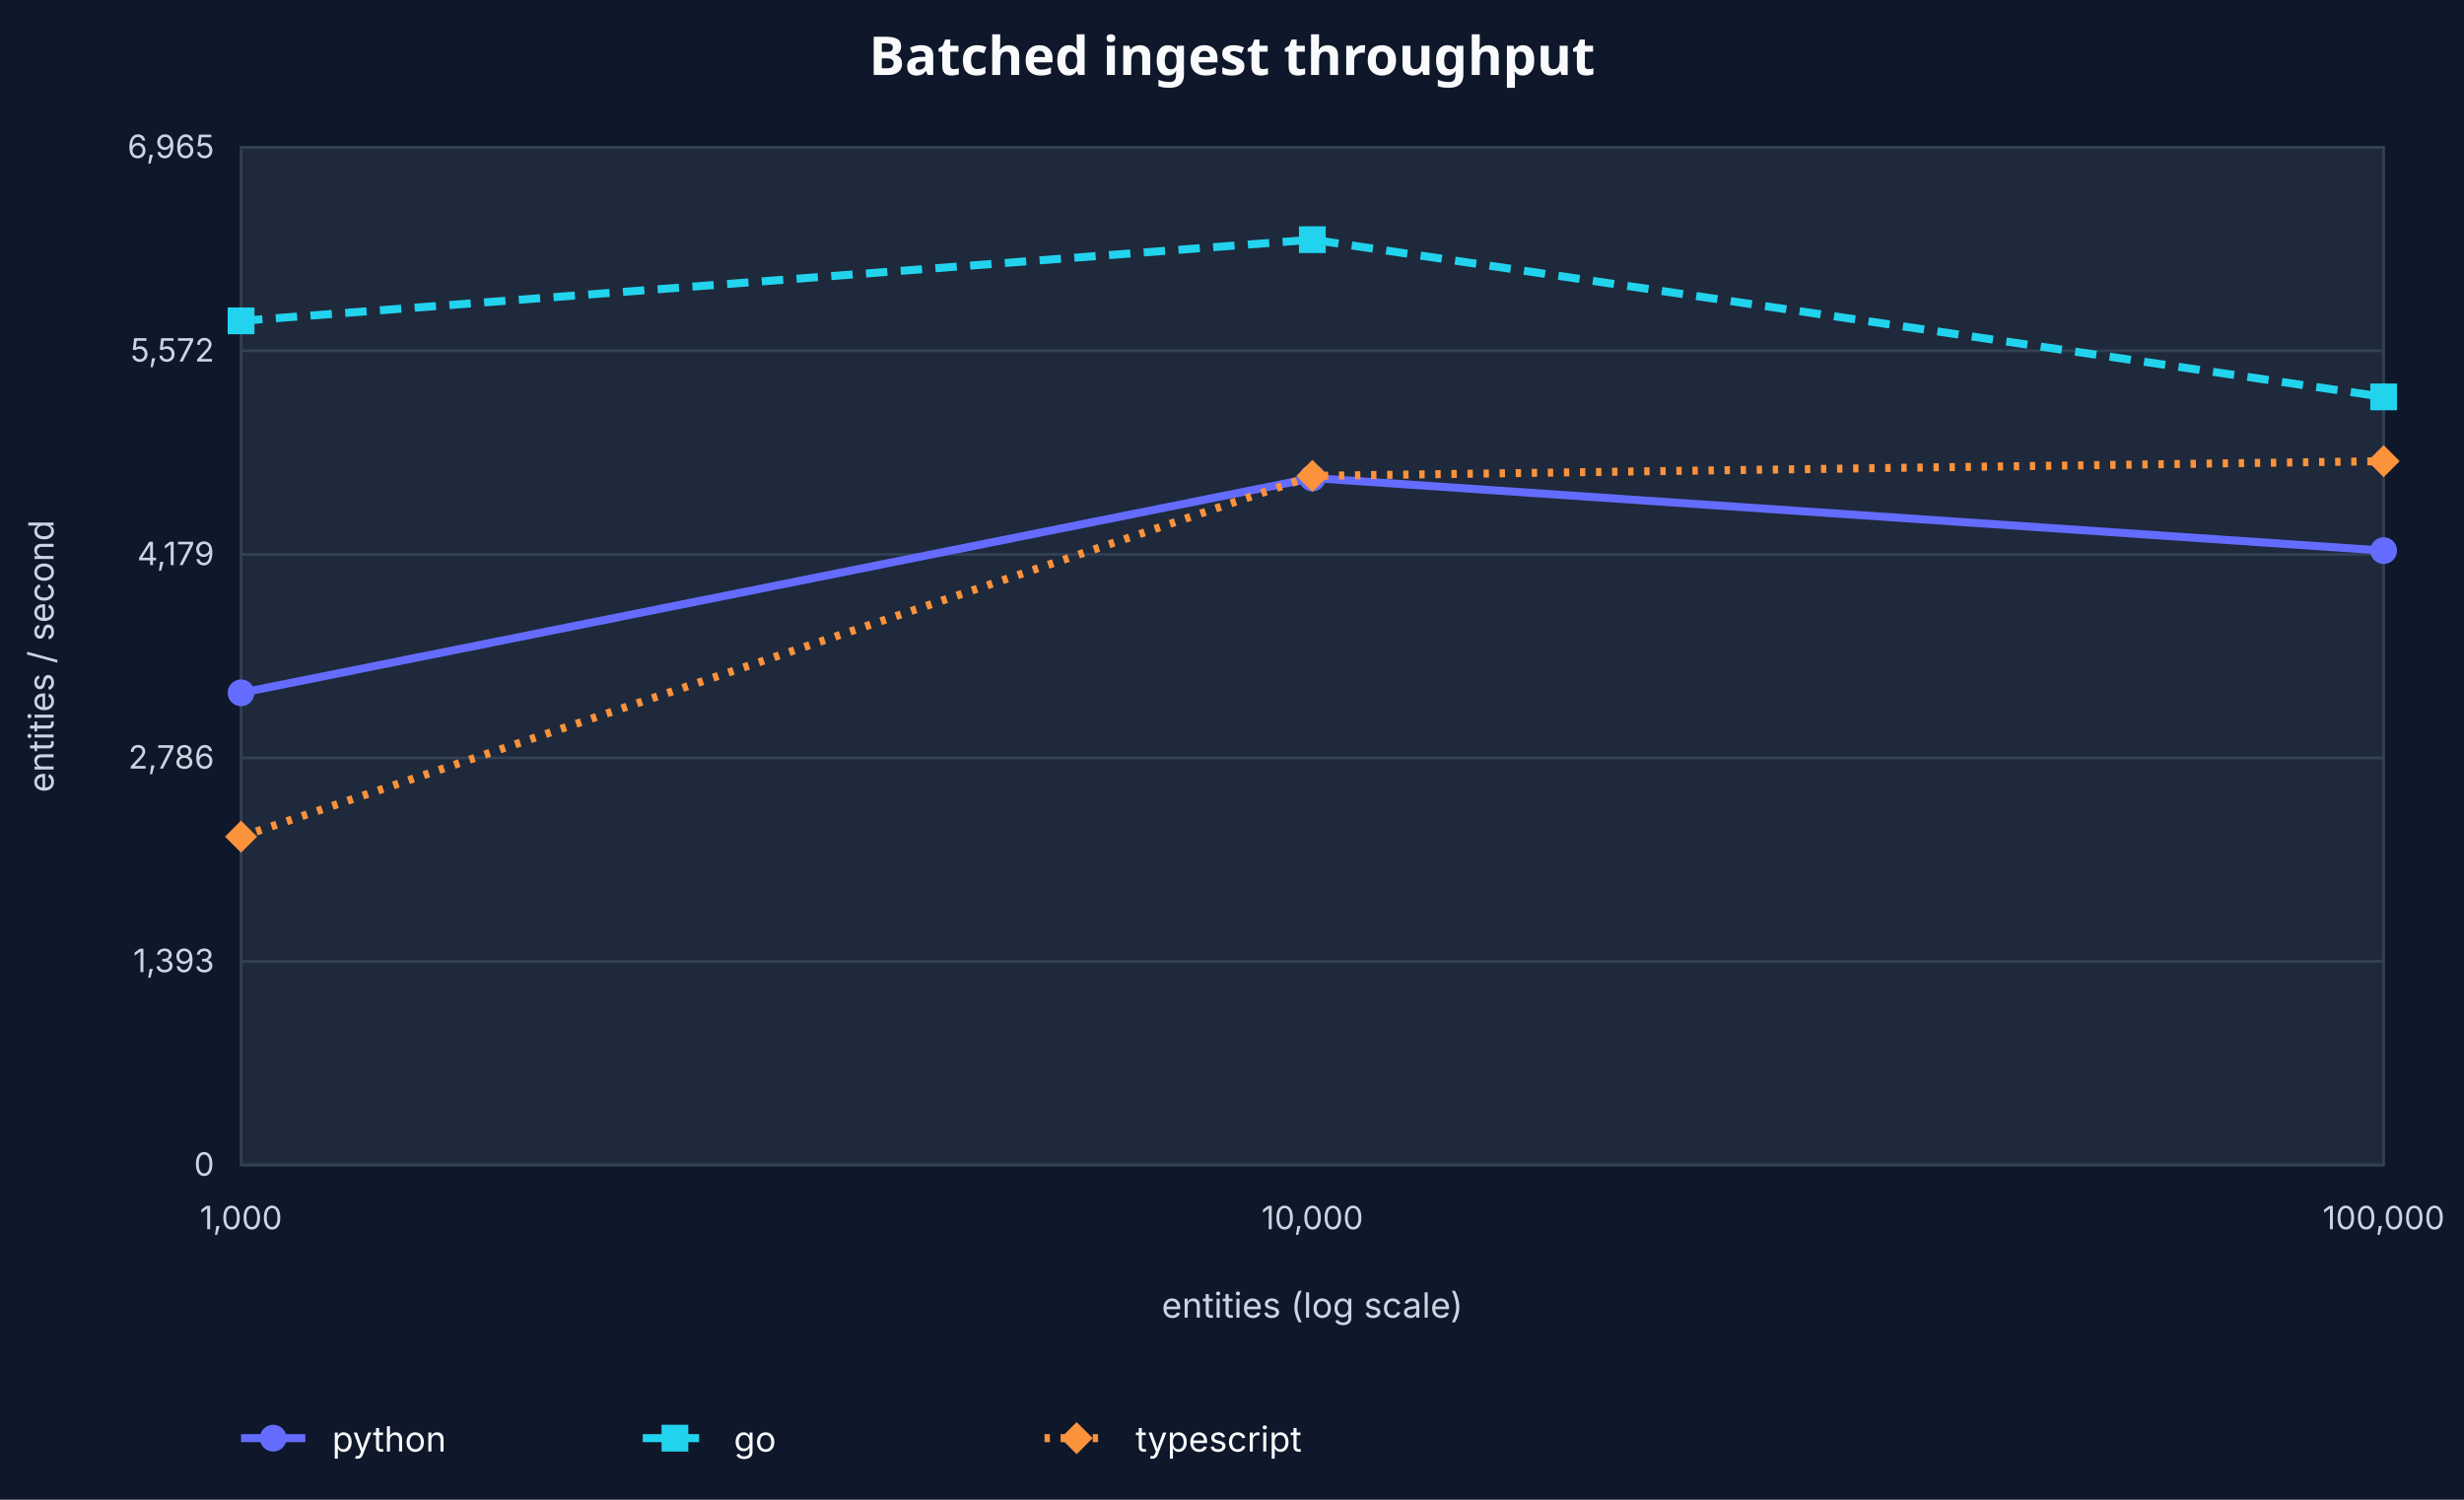
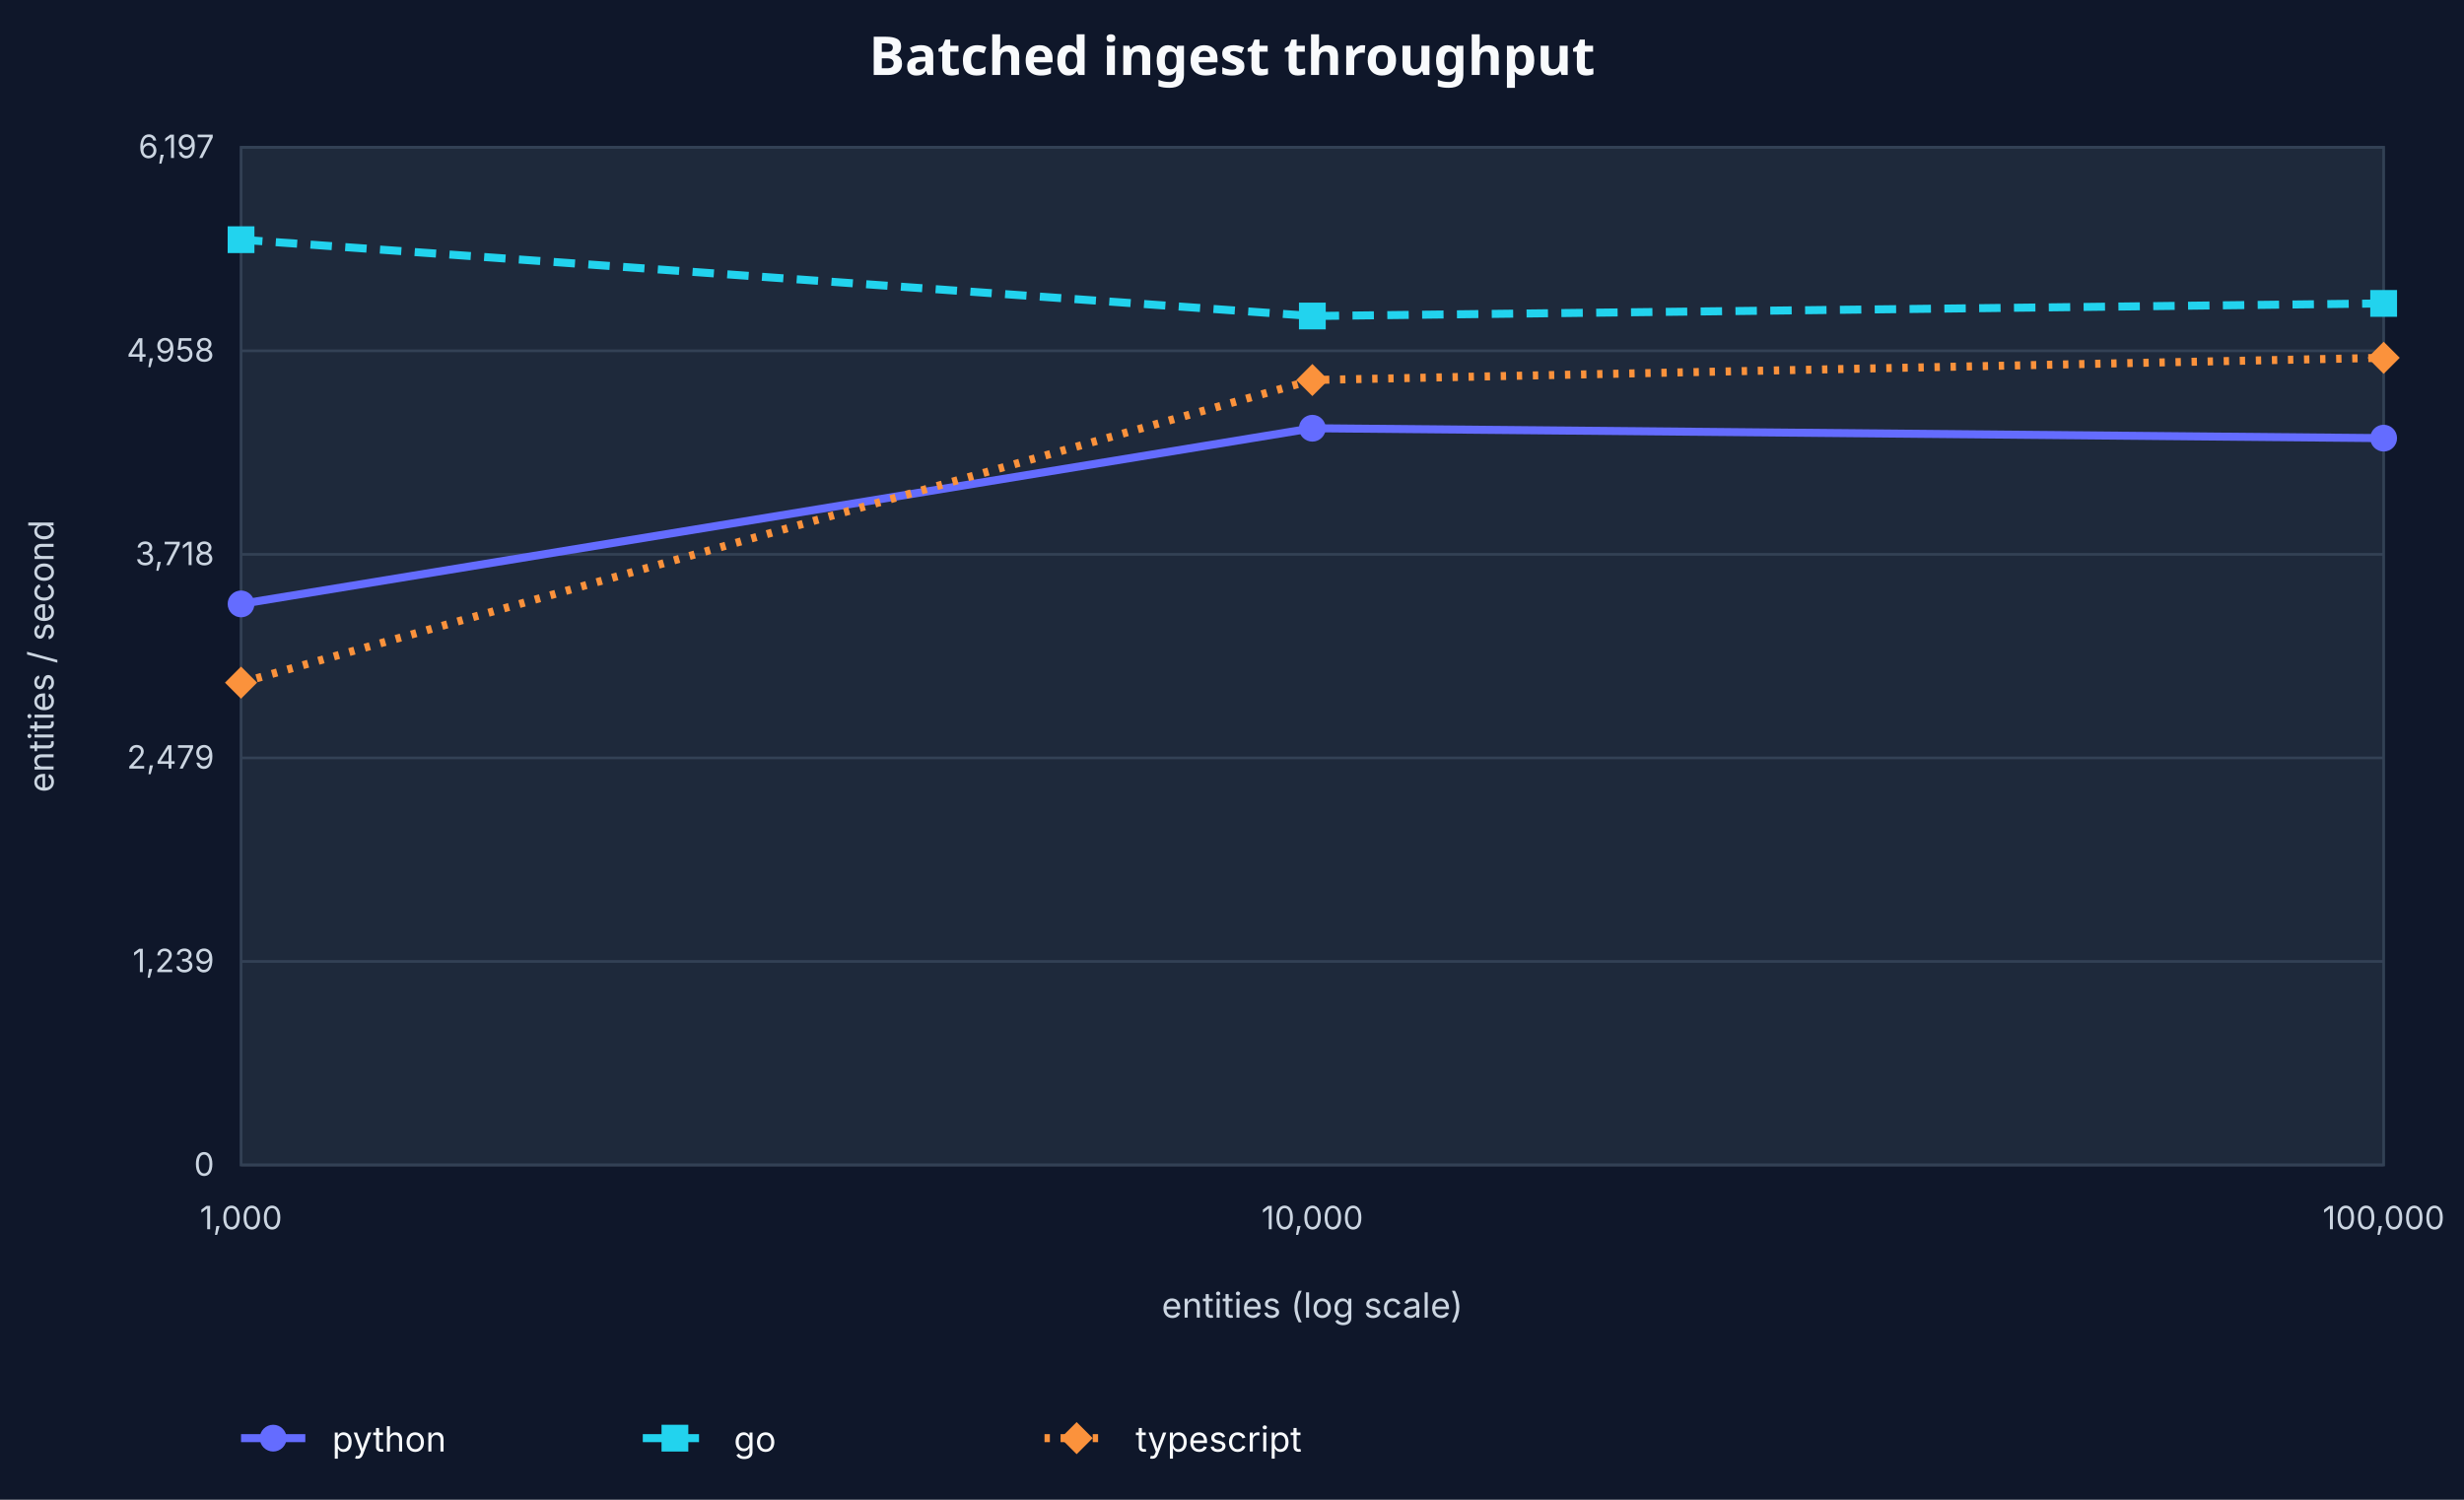
<svg xmlns="http://www.w3.org/2000/svg" role="img" aria-labelledby="chart-title chart-description" viewBox="0 0 920 560">
  <rect width="920" height="560" fill="#0F172A" />
  <rect x="90" y="55" width="800" height="380" fill="#1E293B" stroke="#334155" />
  <text x="460.0" y="28" text-anchor="middle" font-family="'Outfit Variable', Outfit, sans-serif" font-size="20" font-weight="600" fill="#F8FAFC">Batched ingest throughput</text>
  <line x1="90" y1="435.0" x2="890" y2="435.0" stroke="#334155" />
  <text x="80" y="439.0" text-anchor="end" font-family="'Inter Variable', Inter, sans-serif" font-size="12" fill="#CBD5E1">0</text>
  <line x1="90" y1="359.0" x2="890" y2="359.0" stroke="#334155" />
-   <text x="80" y="363.0" text-anchor="end" font-family="'Inter Variable', Inter, sans-serif" font-size="12" fill="#CBD5E1">1,393</text>
+   <text x="80" y="363.0" text-anchor="end" font-family="'Inter Variable', Inter, sans-serif" font-size="12" fill="#CBD5E1">1,239</text>
  <line x1="90" y1="283.0" x2="890" y2="283.0" stroke="#334155" />
-   <text x="80" y="287.0" text-anchor="end" font-family="'Inter Variable', Inter, sans-serif" font-size="12" fill="#CBD5E1">2,786</text>
+   <text x="80" y="287.0" text-anchor="end" font-family="'Inter Variable', Inter, sans-serif" font-size="12" fill="#CBD5E1">2,479</text>
  <line x1="90" y1="207.0" x2="890" y2="207.0" stroke="#334155" />
-   <text x="80" y="211.0" text-anchor="end" font-family="'Inter Variable', Inter, sans-serif" font-size="12" fill="#CBD5E1">4,179</text>
+   <text x="80" y="211.0" text-anchor="end" font-family="'Inter Variable', Inter, sans-serif" font-size="12" fill="#CBD5E1">3,718</text>
  <line x1="90" y1="131.0" x2="890" y2="131.0" stroke="#334155" />
-   <text x="80" y="135.0" text-anchor="end" font-family="'Inter Variable', Inter, sans-serif" font-size="12" fill="#CBD5E1">5,572</text>
+   <text x="80" y="135.0" text-anchor="end" font-family="'Inter Variable', Inter, sans-serif" font-size="12" fill="#CBD5E1">4,958</text>
  <line x1="90" y1="55.0" x2="890" y2="55.0" stroke="#334155" />
-   <text x="80" y="59.0" text-anchor="end" font-family="'Inter Variable', Inter, sans-serif" font-size="12" fill="#CBD5E1">6,965</text>
-   <polyline points="90.0,258.7 490.0,178.5 890.0,205.6" fill="none" stroke="#646CFF" stroke-width="3" />
-   <circle cx="90.0" cy="258.7" r="5" fill="#646CFF" />
-   <circle cx="490.0" cy="178.5" r="5" fill="#646CFF" />
-   <circle cx="890.0" cy="205.6" r="5" fill="#646CFF" />
-   <polyline points="90.0,119.8 490.0,89.5 890.0,148.2" fill="none" stroke="#22D3EE" stroke-width="3" stroke-dasharray="8 5" />
-   <rect x="85.0" y="114.8" width="10" height="10" fill="#22D3EE" />
-   <rect x="485.0" y="84.5" width="10" height="10" fill="#22D3EE" />
-   <rect x="885.0" y="143.2" width="10" height="10" fill="#22D3EE" />
-   <polyline points="90.0,312.4 490.0,177.7 890.0,172.2" fill="none" stroke="#FB923C" stroke-width="3" stroke-dasharray="2 4" />
-   <path d="M 90.0 306.4 L 96.0 312.4 L 90.0 318.4 L 84.0 312.4 Z" fill="#FB923C" />
-   <path d="M 490.0 171.7 L 496.0 177.7 L 490.0 183.7 L 484.0 177.7 Z" fill="#FB923C" />
-   <path d="M 890.0 166.2 L 896.0 172.2 L 890.0 178.2 L 884.0 172.2 Z" fill="#FB923C" />
+   <text x="80" y="59.0" text-anchor="end" font-family="'Inter Variable', Inter, sans-serif" font-size="12" fill="#CBD5E1">6,197</text>
+   <polyline points="90.0,225.5 490.0,159.9 890.0,163.6" fill="none" stroke="#646CFF" stroke-width="3" />
+   <circle cx="90.0" cy="225.5" r="5" fill="#646CFF" />
+   <circle cx="490.0" cy="159.9" r="5" fill="#646CFF" />
+   <circle cx="890.0" cy="163.6" r="5" fill="#646CFF" />
+   <polyline points="90.0,89.5 490.0,118.0 890.0,113.3" fill="none" stroke="#22D3EE" stroke-width="3" stroke-dasharray="8 5" />
+   <rect x="85.0" y="84.5" width="10" height="10" fill="#22D3EE" />
+   <rect x="485.0" y="113.0" width="10" height="10" fill="#22D3EE" />
+   <rect x="885.0" y="108.3" width="10" height="10" fill="#22D3EE" />
+   <polyline points="90.0,254.9 490.0,141.9 890.0,133.6" fill="none" stroke="#FB923C" stroke-width="3" stroke-dasharray="2 4" />
+   <path d="M 90.0 248.9 L 96.0 254.9 L 90.0 260.9 L 84.0 254.9 Z" fill="#FB923C" />
+   <path d="M 490.0 135.9 L 496.0 141.9 L 490.0 147.9 L 484.0 141.9 Z" fill="#FB923C" />
+   <path d="M 890.0 127.6 L 896.0 133.6 L 890.0 139.6 L 884.0 133.6 Z" fill="#FB923C" />
  <text x="90.0" y="459" text-anchor="middle" font-family="'Inter Variable', Inter, sans-serif" font-size="12" fill="#CBD5E1">1,000</text>
  <text x="490.0" y="459" text-anchor="middle" font-family="'Inter Variable', Inter, sans-serif" font-size="12" fill="#CBD5E1">10,000</text>
  <text x="890.0" y="459" text-anchor="middle" font-family="'Inter Variable', Inter, sans-serif" font-size="12" fill="#CBD5E1">100,000</text>
  <line x1="90" y1="537" x2="114" y2="537" stroke="#646CFF" stroke-width="3" />
  <circle cx="102.0" cy="537.0" r="5" fill="#646CFF" />
  <text x="124" y="542" font-family="'Inter Variable', Inter, sans-serif" font-size="13" fill="#F8FAFC">python</text>
  <line x1="240" y1="537" x2="264" y2="537" stroke="#22D3EE" stroke-width="3" stroke-dasharray="8 5" />
  <rect x="247.0" y="532.0" width="10" height="10" fill="#22D3EE" />
  <text x="274" y="542" font-family="'Inter Variable', Inter, sans-serif" font-size="13" fill="#F8FAFC">go</text>
  <line x1="390" y1="537" x2="414" y2="537" stroke="#FB923C" stroke-width="3" stroke-dasharray="2 4" />
  <path d="M 402.0 531.0 L 408.0 537.0 L 402.0 543.0 L 396.0 537.0 Z" fill="#FB923C" />
  <text x="424" y="542" font-family="'Inter Variable', Inter, sans-serif" font-size="13" fill="#F8FAFC">typescript</text>
  <text x="490.0" y="492" text-anchor="middle" font-family="'Inter Variable', Inter, sans-serif" font-size="13" fill="#CBD5E1">entities (log scale)</text>
  <text x="20" y="245.0" transform="rotate(-90 20 245.0)" text-anchor="middle" font-family="'Inter Variable', Inter, sans-serif" font-size="13" fill="#CBD5E1">entities / second</text>
</svg>
